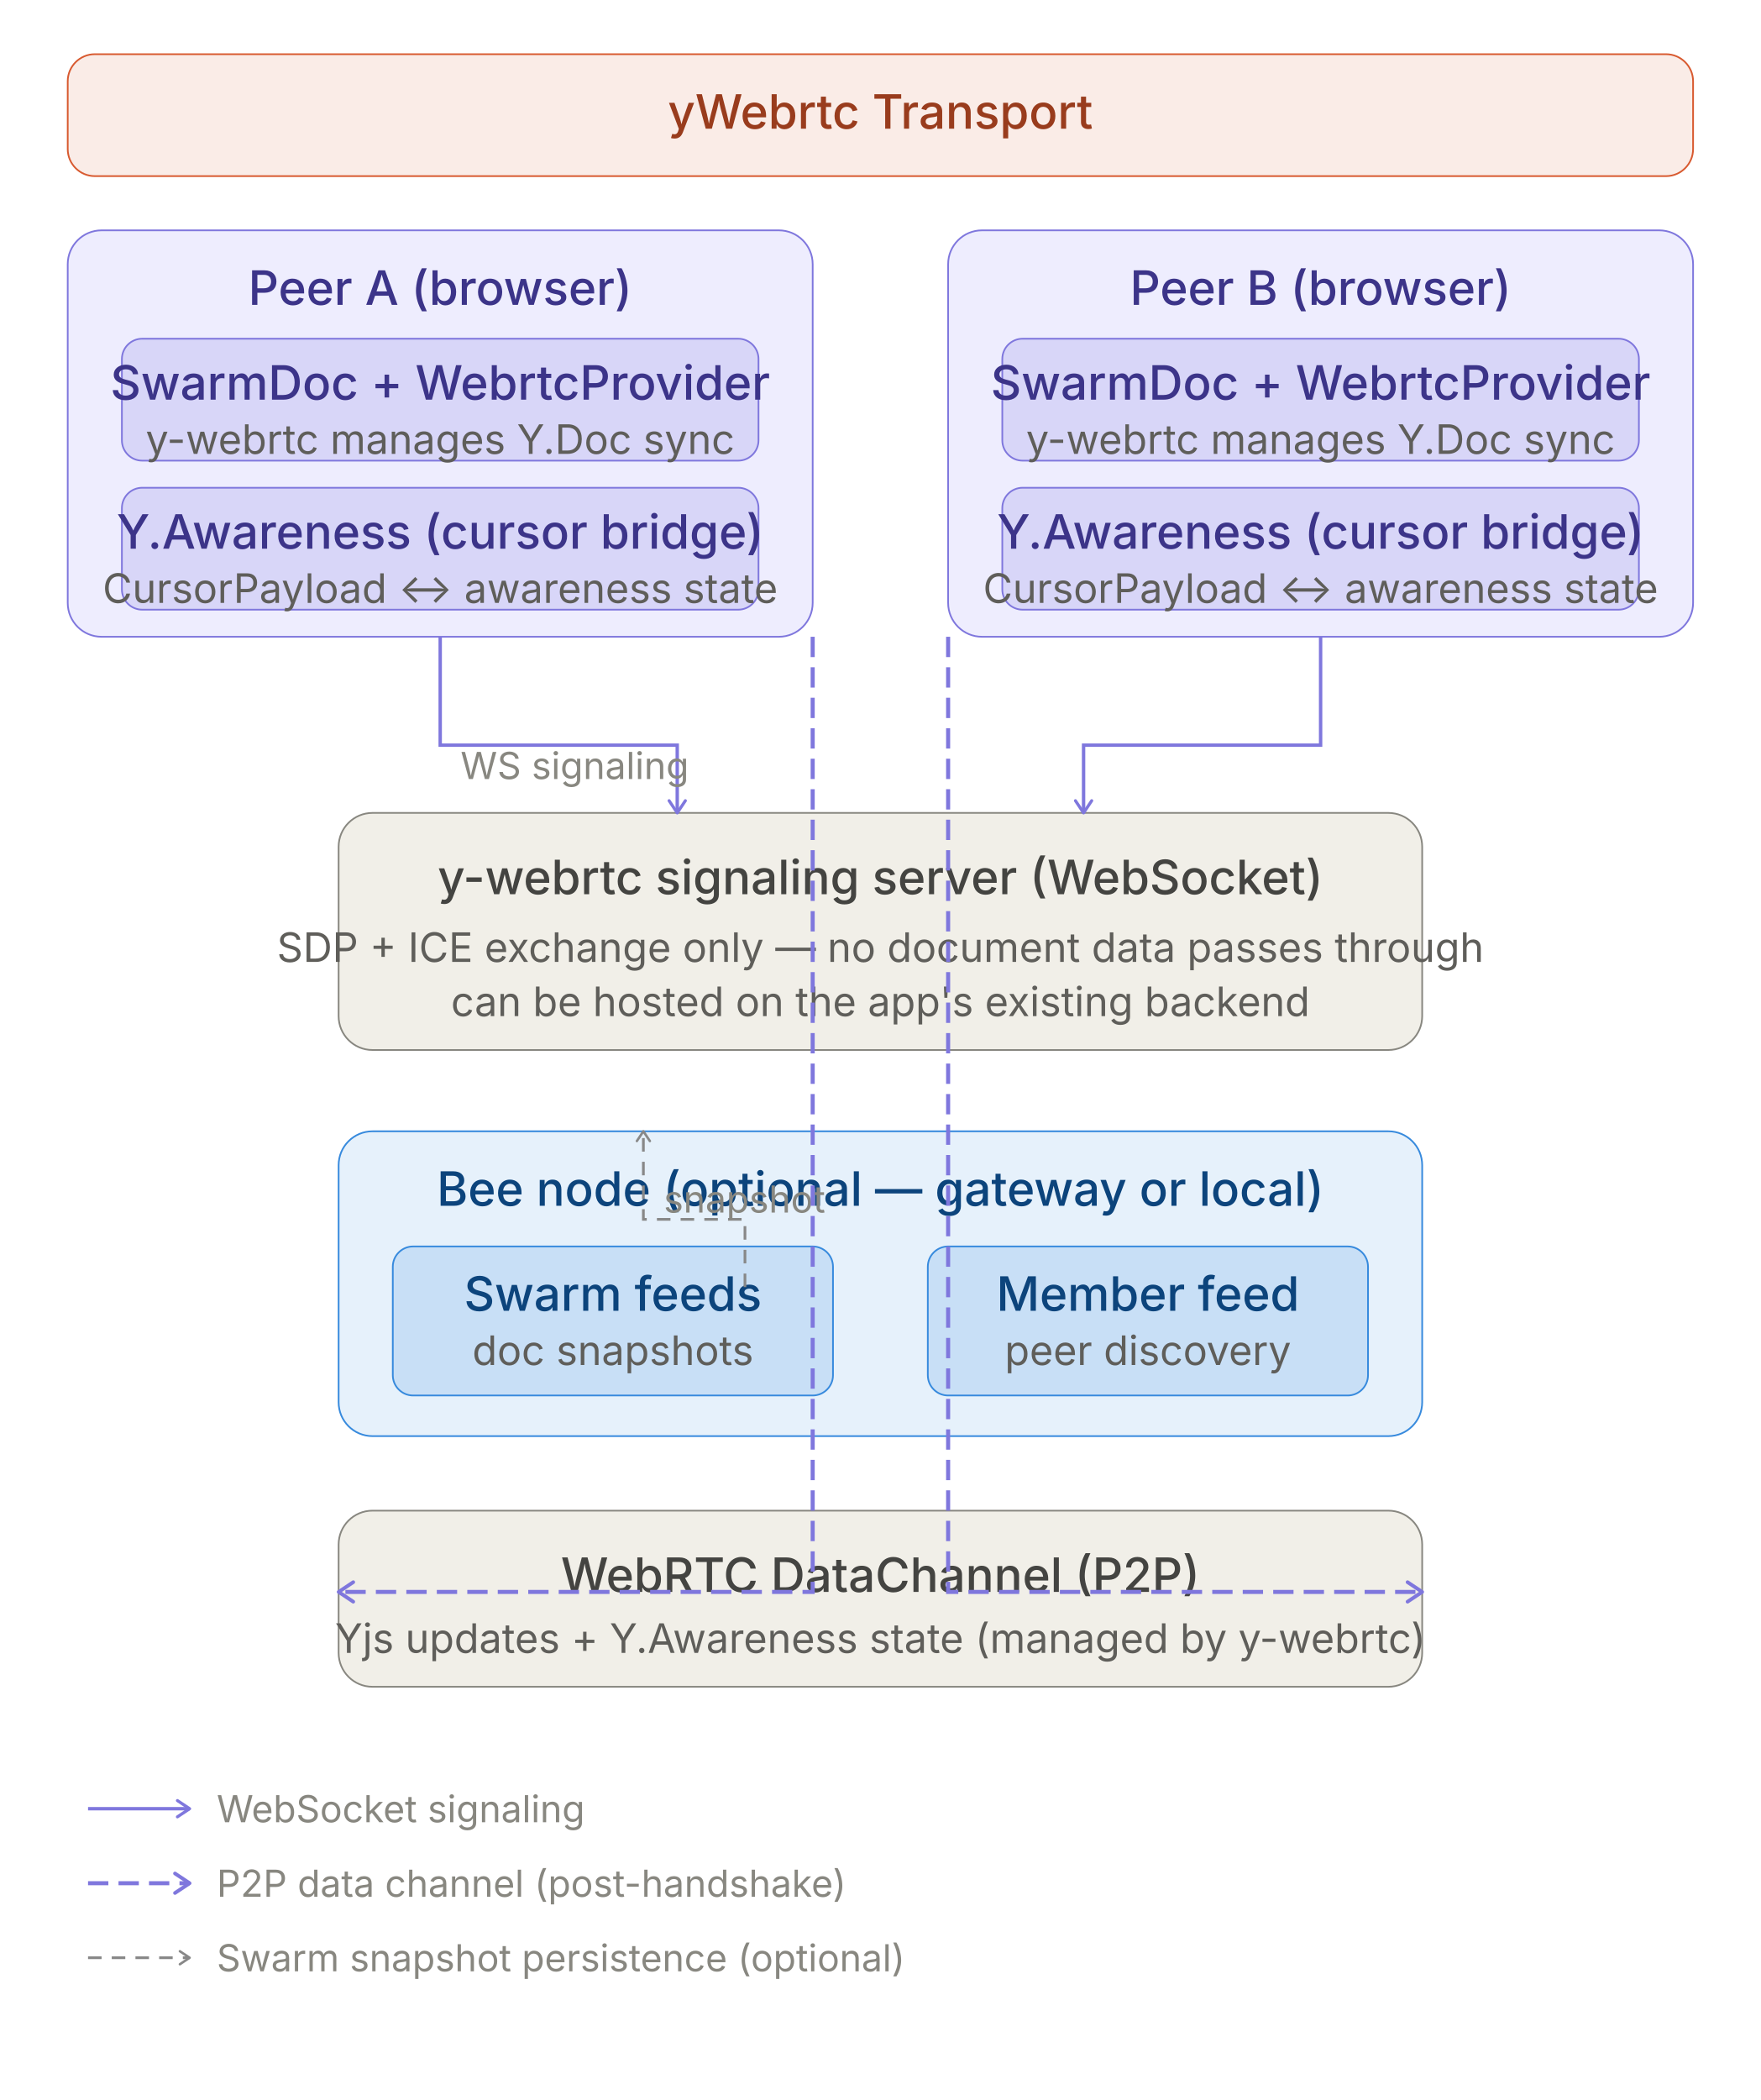
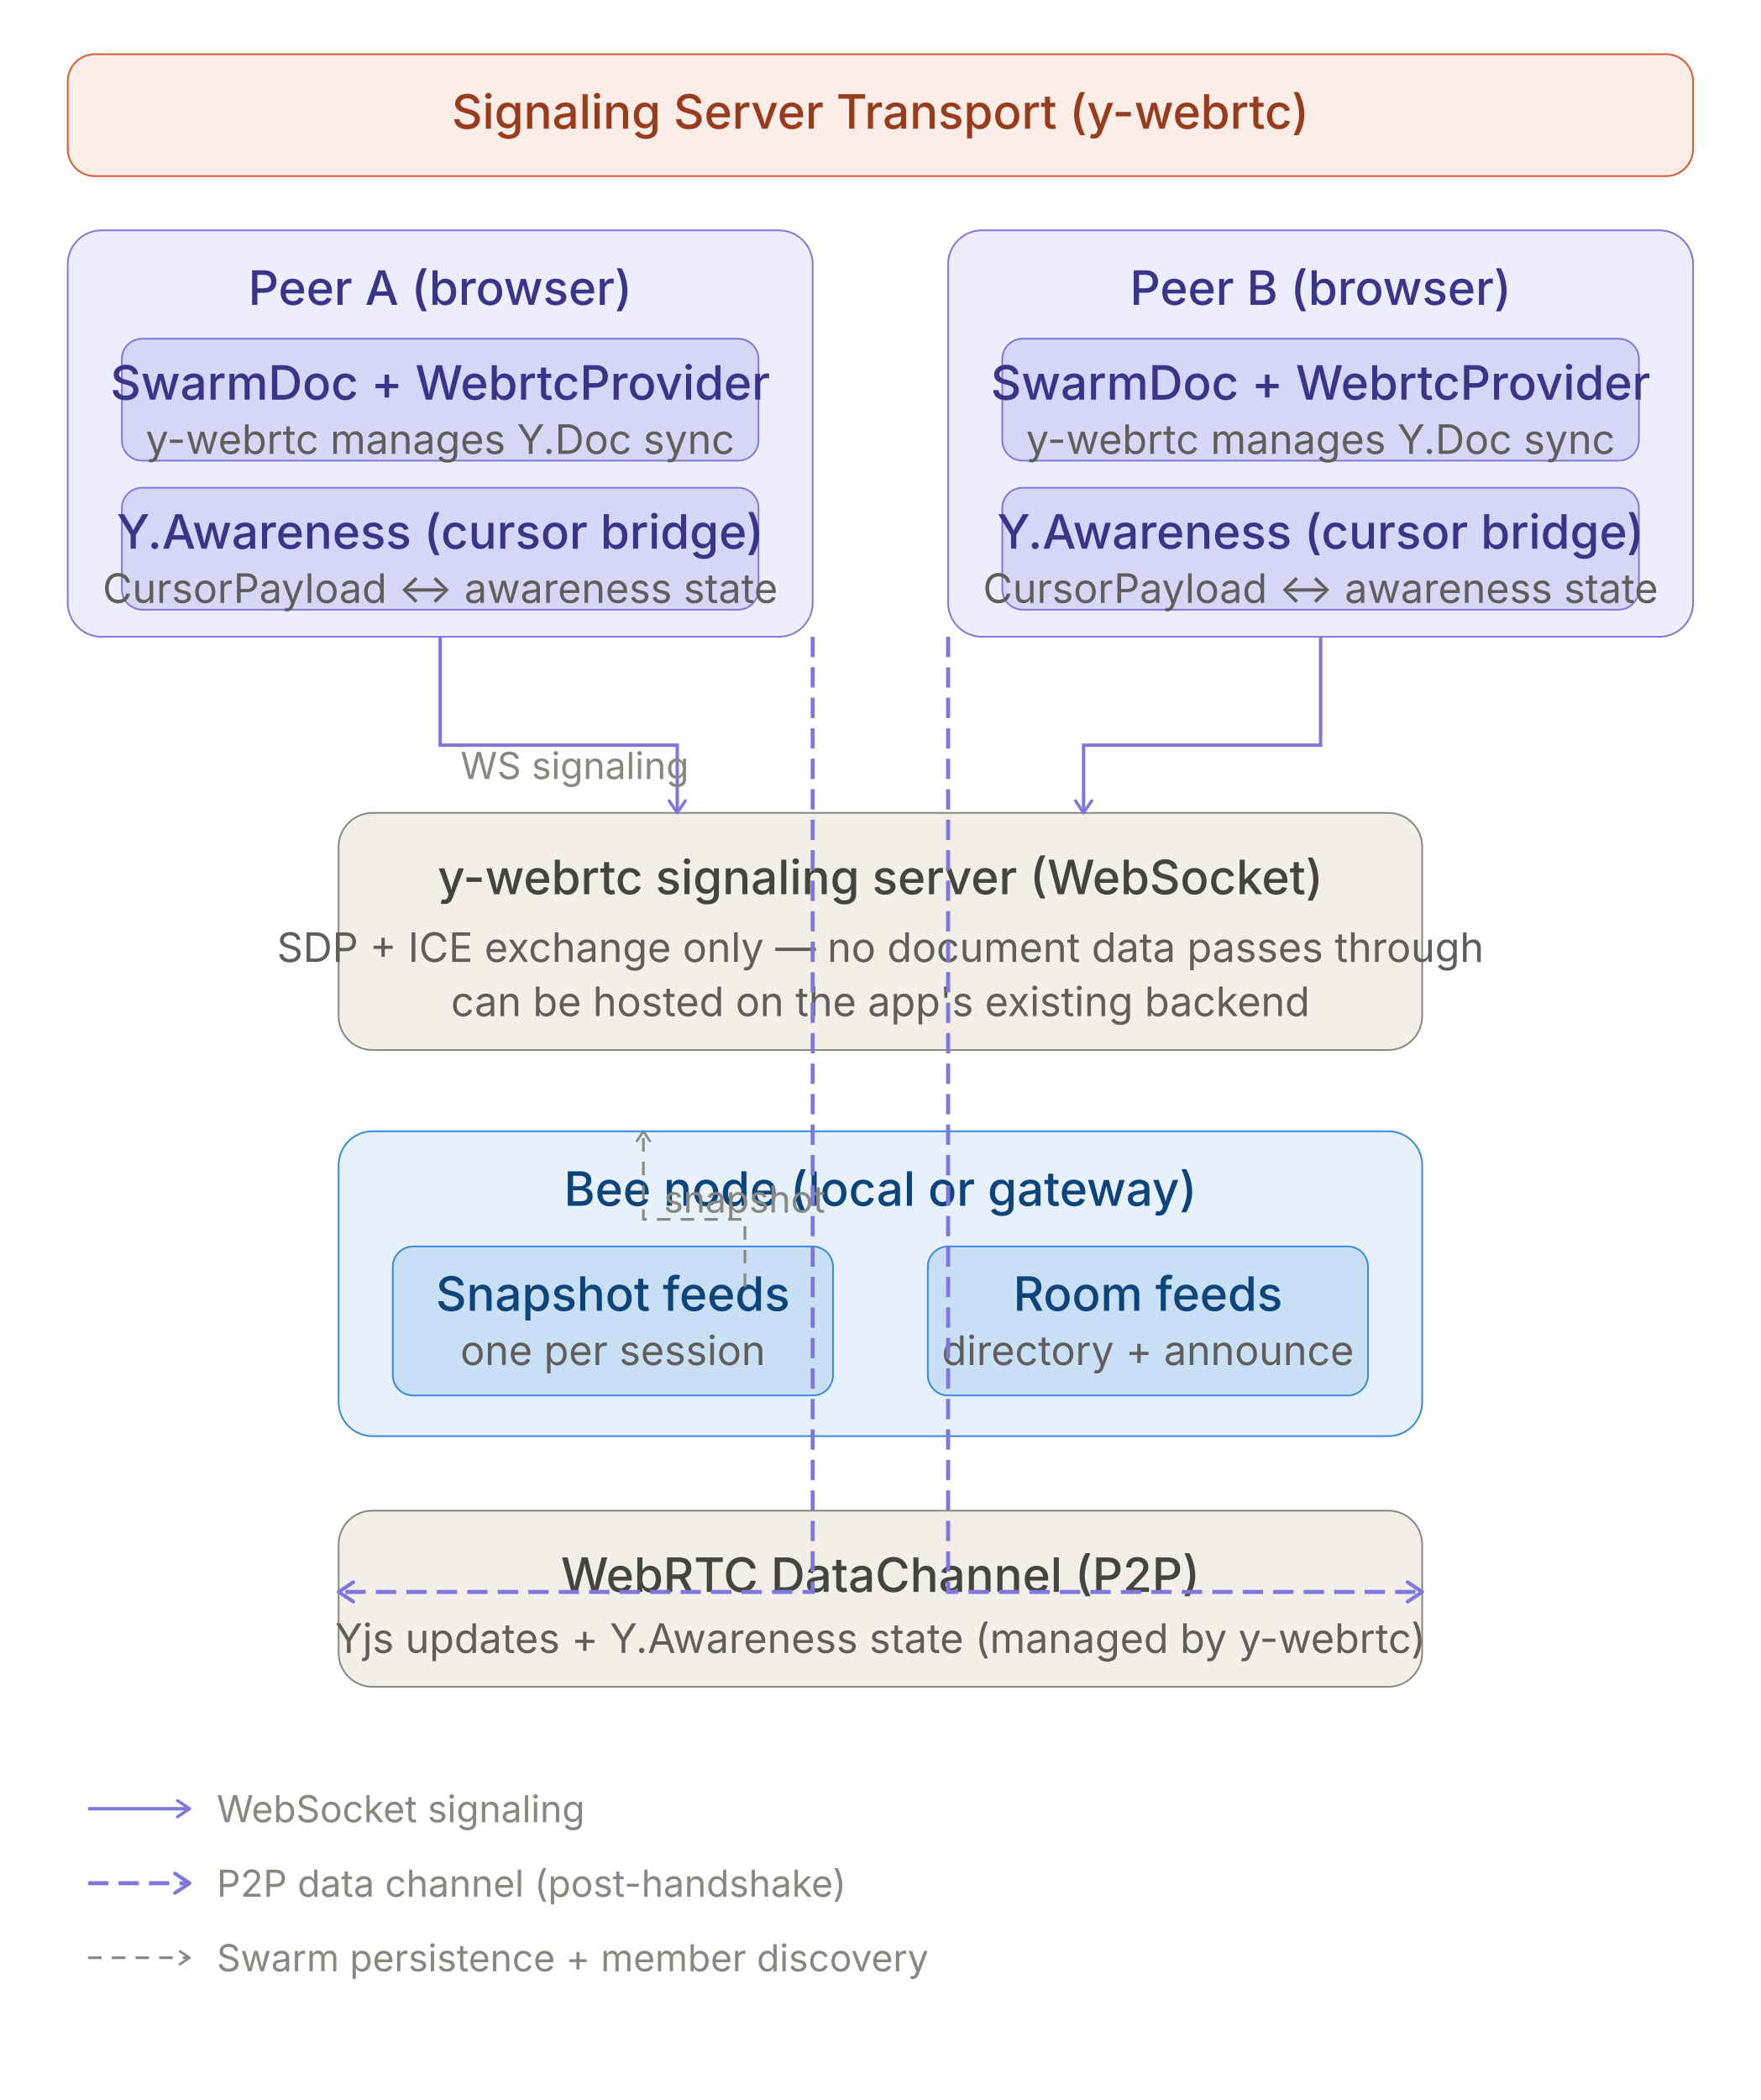
<svg xmlns="http://www.w3.org/2000/svg" width="100%" viewBox="0 0 520 620" role="img">
  <defs>
    <marker id="arrow" viewBox="0 0 10 10" refX="8" refY="5" markerWidth="6" markerHeight="6" orient="auto-start-reverse">
      <path d="M2 1L8 5L2 9" fill="none" stroke="context-stroke" stroke-width="1.5" stroke-linecap="round" stroke-linejoin="round" />
    </marker>
    <style>
    text { font-family: ui-sans-serif, system-ui, -apple-system, sans-serif; fill: #1a1a1a; }
    .th  { font-size: 14px; font-weight: 500; }
    .ts  { font-size: 12px; }
    .sub { fill: #5F5E5A; }
    .lbl { font-size: 11px; fill: #888780; }
    .layer-purple { fill: #EEEDFE; stroke: #7F77DD; stroke-width: 0.5; }
    .inner-purple { fill: #D8D6F8; stroke: #7F77DD; stroke-width: 0.5; }
    .layer-blue   { fill: #E6F1FB; stroke: #378ADD; stroke-width: 0.5; }
    .inner-blue   { fill: #C8DFF6; stroke: #378ADD; stroke-width: 0.5; }
    .layer-gray   { fill: #F1EFE8; stroke: #888780; stroke-width: 0.5; }
    .inner-gray   { fill: #E0DDD5; stroke: #888780; stroke-width: 0.5; }
    .layer-coral  { fill: #FAECE7; stroke: #D85A30; stroke-width: 0.5; }
    .text-purple  { fill: #3C3489; }
    .text-blue    { fill: #0C447C; }
    .text-gray    { fill: #444441; }
    .text-coral   { fill: #993C1D; }
  </style>
  </defs>
  <rect x="20" y="16" width="480" height="36" rx="8" class="layer-coral" />
-   <text class="th text-coral" x="260" y="38" text-anchor="middle">yWebrtc Transport</text>
+   <text class="th text-coral" x="260" y="38" text-anchor="middle">Signaling Server Transport  (y-webrtc)</text>
  <rect x="20" y="68" width="220" height="120" rx="10" class="layer-purple" />
  <text class="th text-purple" x="130" y="90" text-anchor="middle">Peer A (browser)</text>
  <rect x="36" y="100" width="188" height="36" rx="6" class="inner-purple" />
  <text class="th text-purple" x="130" y="118" text-anchor="middle">SwarmDoc + WebrtcProvider</text>
  <text class="ts sub" x="130" y="134" text-anchor="middle">y-webrtc manages Y.Doc sync</text>
  <rect x="36" y="144" width="188" height="36" rx="6" class="inner-purple" />
  <text class="th text-purple" x="130" y="162" text-anchor="middle">Y.Awareness (cursor bridge)</text>
  <text class="ts sub" x="130" y="178" text-anchor="middle">CursorPayload ↔ awareness state</text>
  <rect x="280" y="68" width="220" height="120" rx="10" class="layer-purple" />
  <text class="th text-purple" x="390" y="90" text-anchor="middle">Peer B (browser)</text>
  <rect x="296" y="100" width="188" height="36" rx="6" class="inner-purple" />
  <text class="th text-purple" x="390" y="118" text-anchor="middle">SwarmDoc + WebrtcProvider</text>
  <text class="ts sub" x="390" y="134" text-anchor="middle">y-webrtc manages Y.Doc sync</text>
  <rect x="296" y="144" width="188" height="36" rx="6" class="inner-purple" />
  <text class="th text-purple" x="390" y="162" text-anchor="middle">Y.Awareness (cursor bridge)</text>
  <text class="ts sub" x="390" y="178" text-anchor="middle">CursorPayload ↔ awareness state</text>
  <rect x="100" y="240" width="320" height="70" rx="10" class="layer-gray" />
  <text class="th text-gray" x="260" y="264" text-anchor="middle">y-webrtc signaling server  (WebSocket)</text>
  <text class="ts sub" x="260" y="284" text-anchor="middle">SDP + ICE exchange only — no document data passes through</text>
  <text class="ts sub" x="260" y="300" text-anchor="middle">can be hosted on the app's existing backend</text>
  <rect x="100" y="334" width="320" height="90" rx="10" class="layer-blue" />
-   <text class="th text-blue" x="260" y="356" text-anchor="middle">Bee node  (optional — gateway or local)</text>
+   <text class="th text-blue" x="260" y="356" text-anchor="middle">Bee node  (local or gateway)</text>
  <rect x="116" y="368" width="130" height="44" rx="6" class="inner-blue" />
-   <text class="th text-blue" x="181" y="387" text-anchor="middle">Swarm feeds</text>
-   <text class="ts sub" x="181" y="403" text-anchor="middle">doc snapshots</text>
+   <text class="th text-blue" x="181" y="387" text-anchor="middle">Snapshot feeds</text>
+   <text class="ts sub" x="181" y="403" text-anchor="middle">one per session</text>
  <rect x="274" y="368" width="130" height="44" rx="6" class="inner-blue" />
-   <text class="th text-blue" x="339" y="387" text-anchor="middle">Member feed</text>
-   <text class="ts sub" x="339" y="403" text-anchor="middle">peer discovery</text>
+   <text class="th text-blue" x="339" y="387" text-anchor="middle">Room feeds</text>
+   <text class="ts sub" x="339" y="403" text-anchor="middle">directory + announce</text>
  <rect x="100" y="446" width="320" height="52" rx="10" class="layer-gray" />
  <text class="th text-gray" x="260" y="470" text-anchor="middle">WebRTC DataChannel  (P2P)</text>
  <text class="ts sub" x="260" y="488" text-anchor="middle">Yjs updates + Y.Awareness state (managed by y-webrtc)</text>
  <path d="M130 188 L130 220 L200 220 L200 240" fill="none" stroke="#7F77DD" stroke-width="1" marker-end="url(#arrow)" />
  <text class="lbl" x="136" y="230">WS signaling</text>
  <path d="M390 188 L390 220 L320 220 L320 240" fill="none" stroke="#7F77DD" stroke-width="1" marker-end="url(#arrow)" />
  <path d="M220 380 L220 360 L190 360 L190 334" fill="none" stroke="#888" stroke-width="0.8" stroke-dasharray="4 3" marker-end="url(#arrow)" />
  <text class="lbl" x="196" y="358">snapshot</text>
  <path d="M240 188 L240 470 L100 470" fill="none" stroke="#7F77DD" stroke-width="1.2" stroke-dasharray="6 3" marker-end="url(#arrow)" />
  <path d="M280 188 L280 470 L420 470" fill="none" stroke="#7F77DD" stroke-width="1.2" stroke-dasharray="6 3" marker-end="url(#arrow)" />
  <line x1="26" y1="534" x2="56" y2="534" stroke="#7F77DD" stroke-width="1" marker-end="url(#arrow)" />
  <text class="lbl" x="64" y="538">WebSocket signaling</text>
  <line x1="26" y1="556" x2="56" y2="556" stroke="#7F77DD" stroke-width="1.2" stroke-dasharray="6 3" marker-end="url(#arrow)" />
  <text class="lbl" x="64" y="560">P2P data channel (post-handshake)</text>
  <line x1="26" y1="578" x2="56" y2="578" stroke="#888" stroke-width="0.8" stroke-dasharray="4 3" marker-end="url(#arrow)" />
-   <text class="lbl" x="64" y="582">Swarm snapshot persistence (optional)</text>
+   <text class="lbl" x="64" y="582">Swarm persistence + member discovery</text>
</svg>
